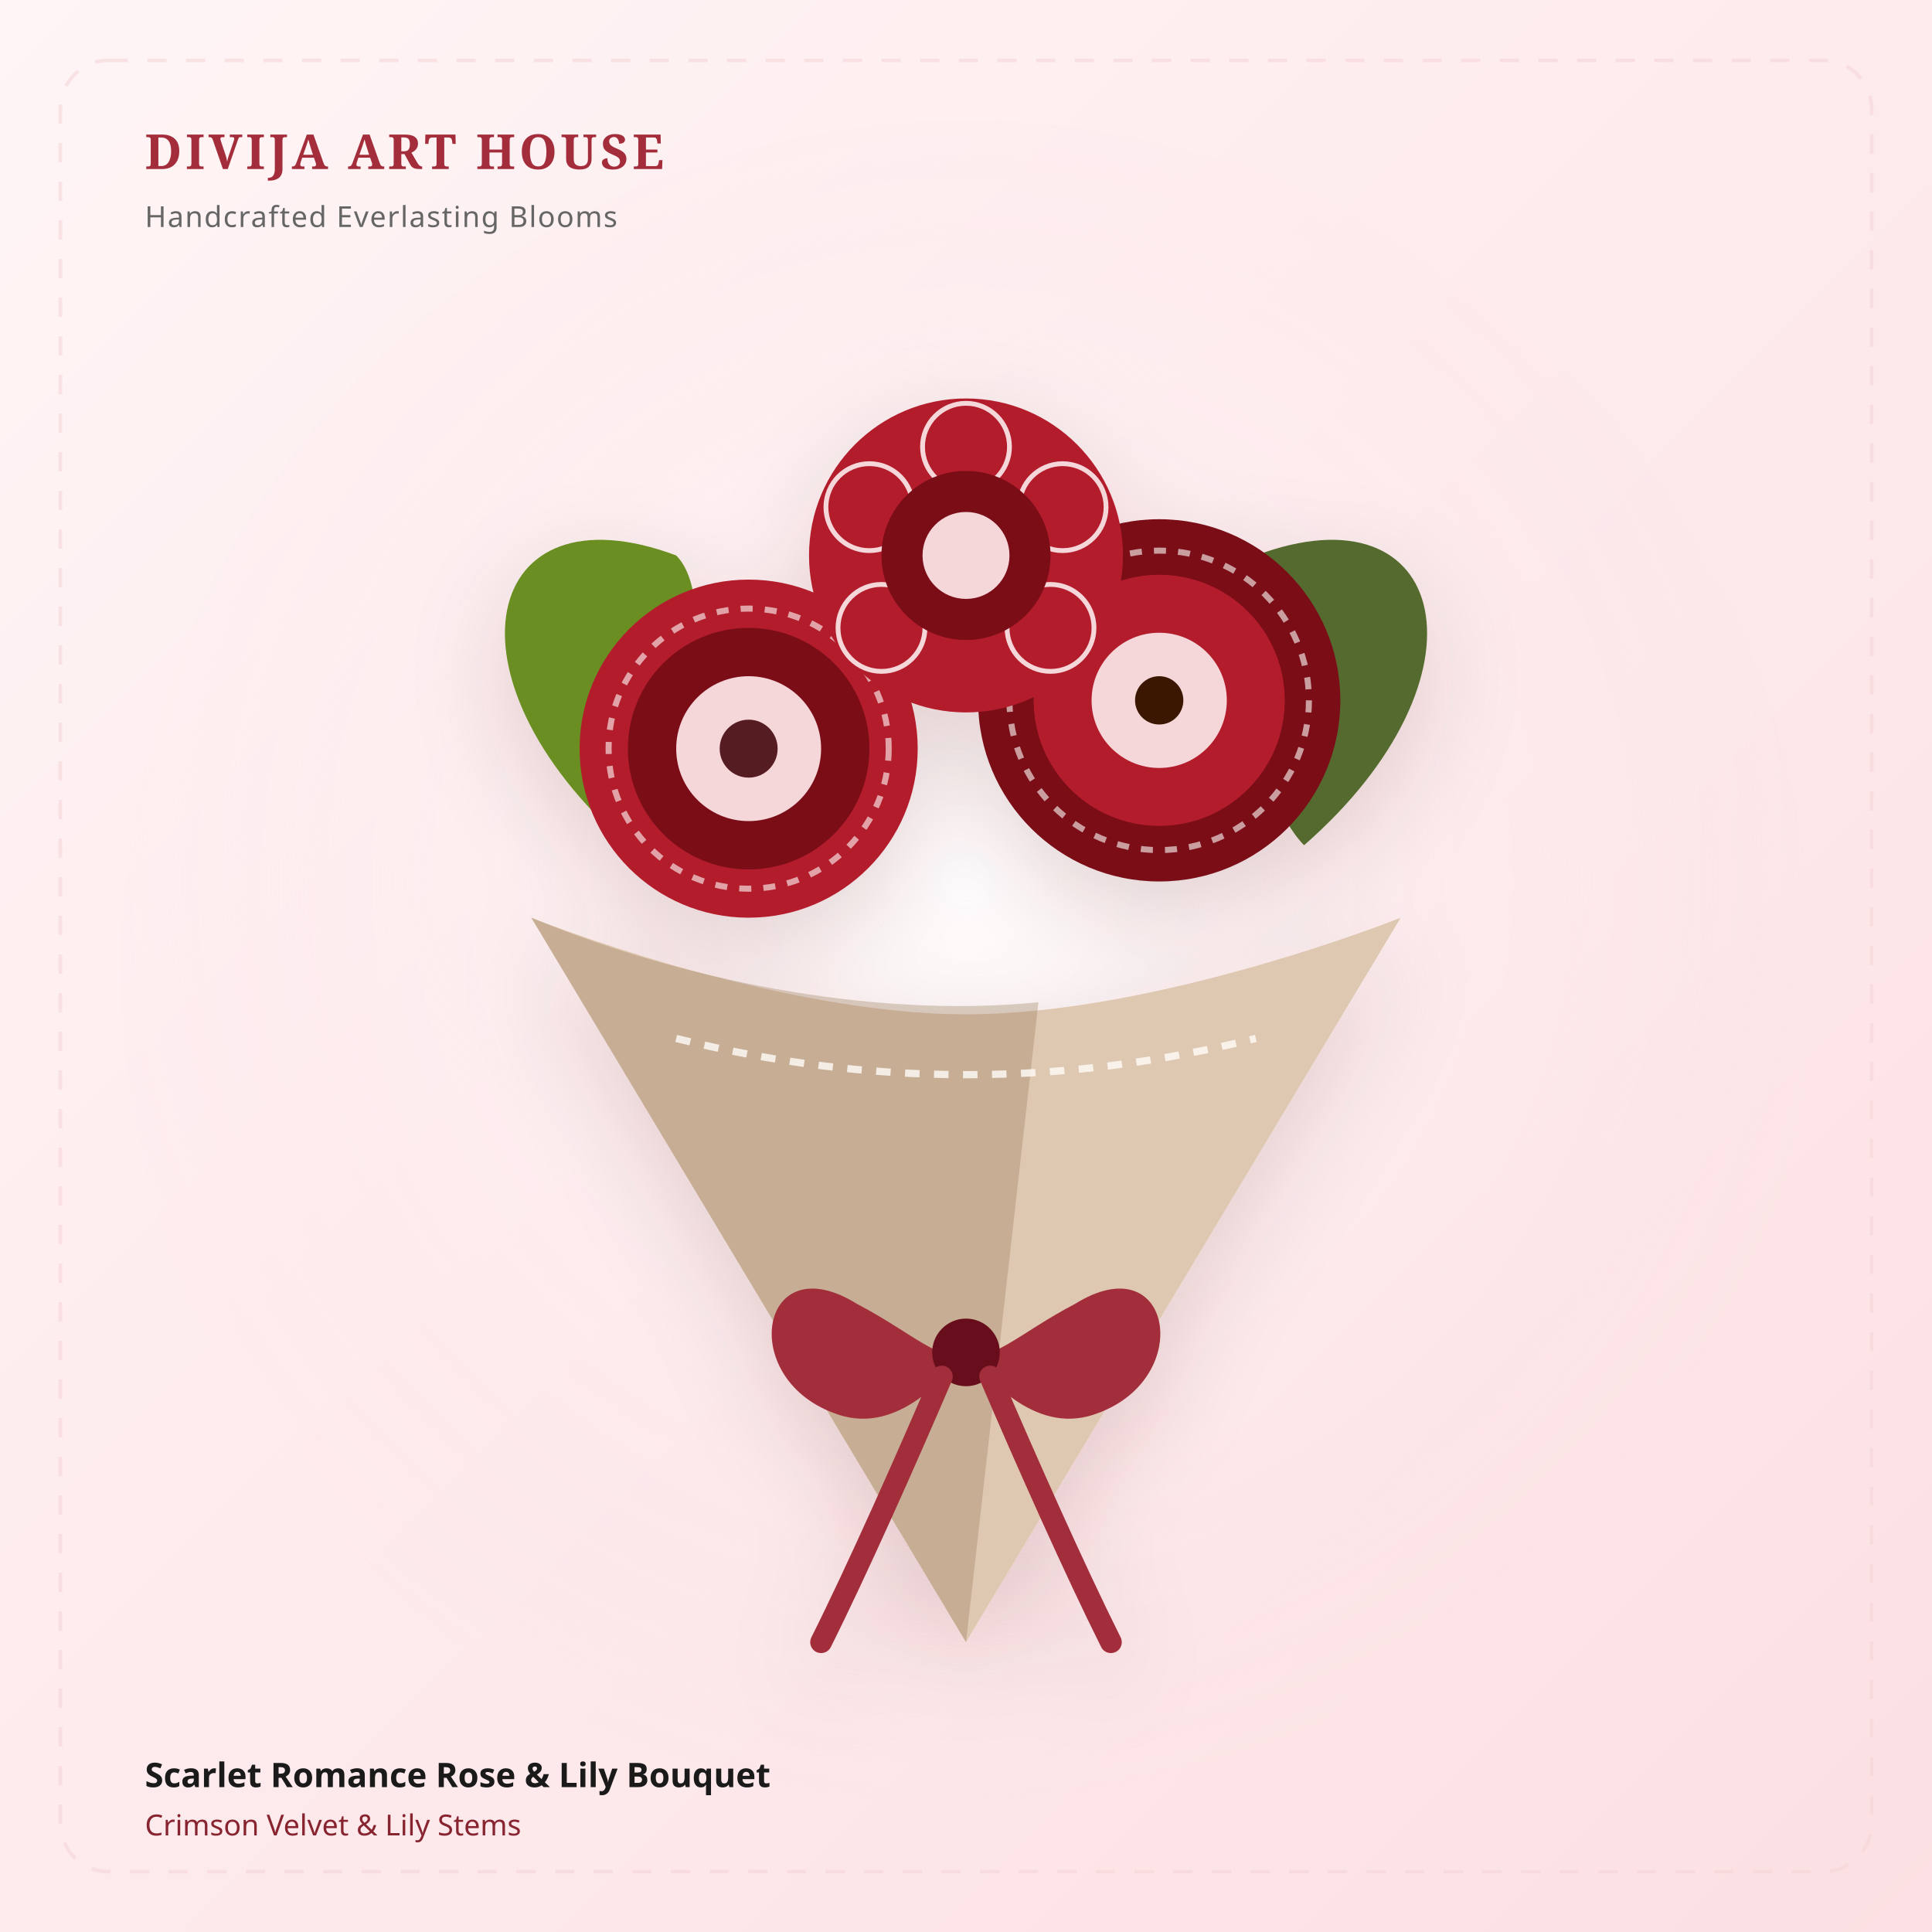
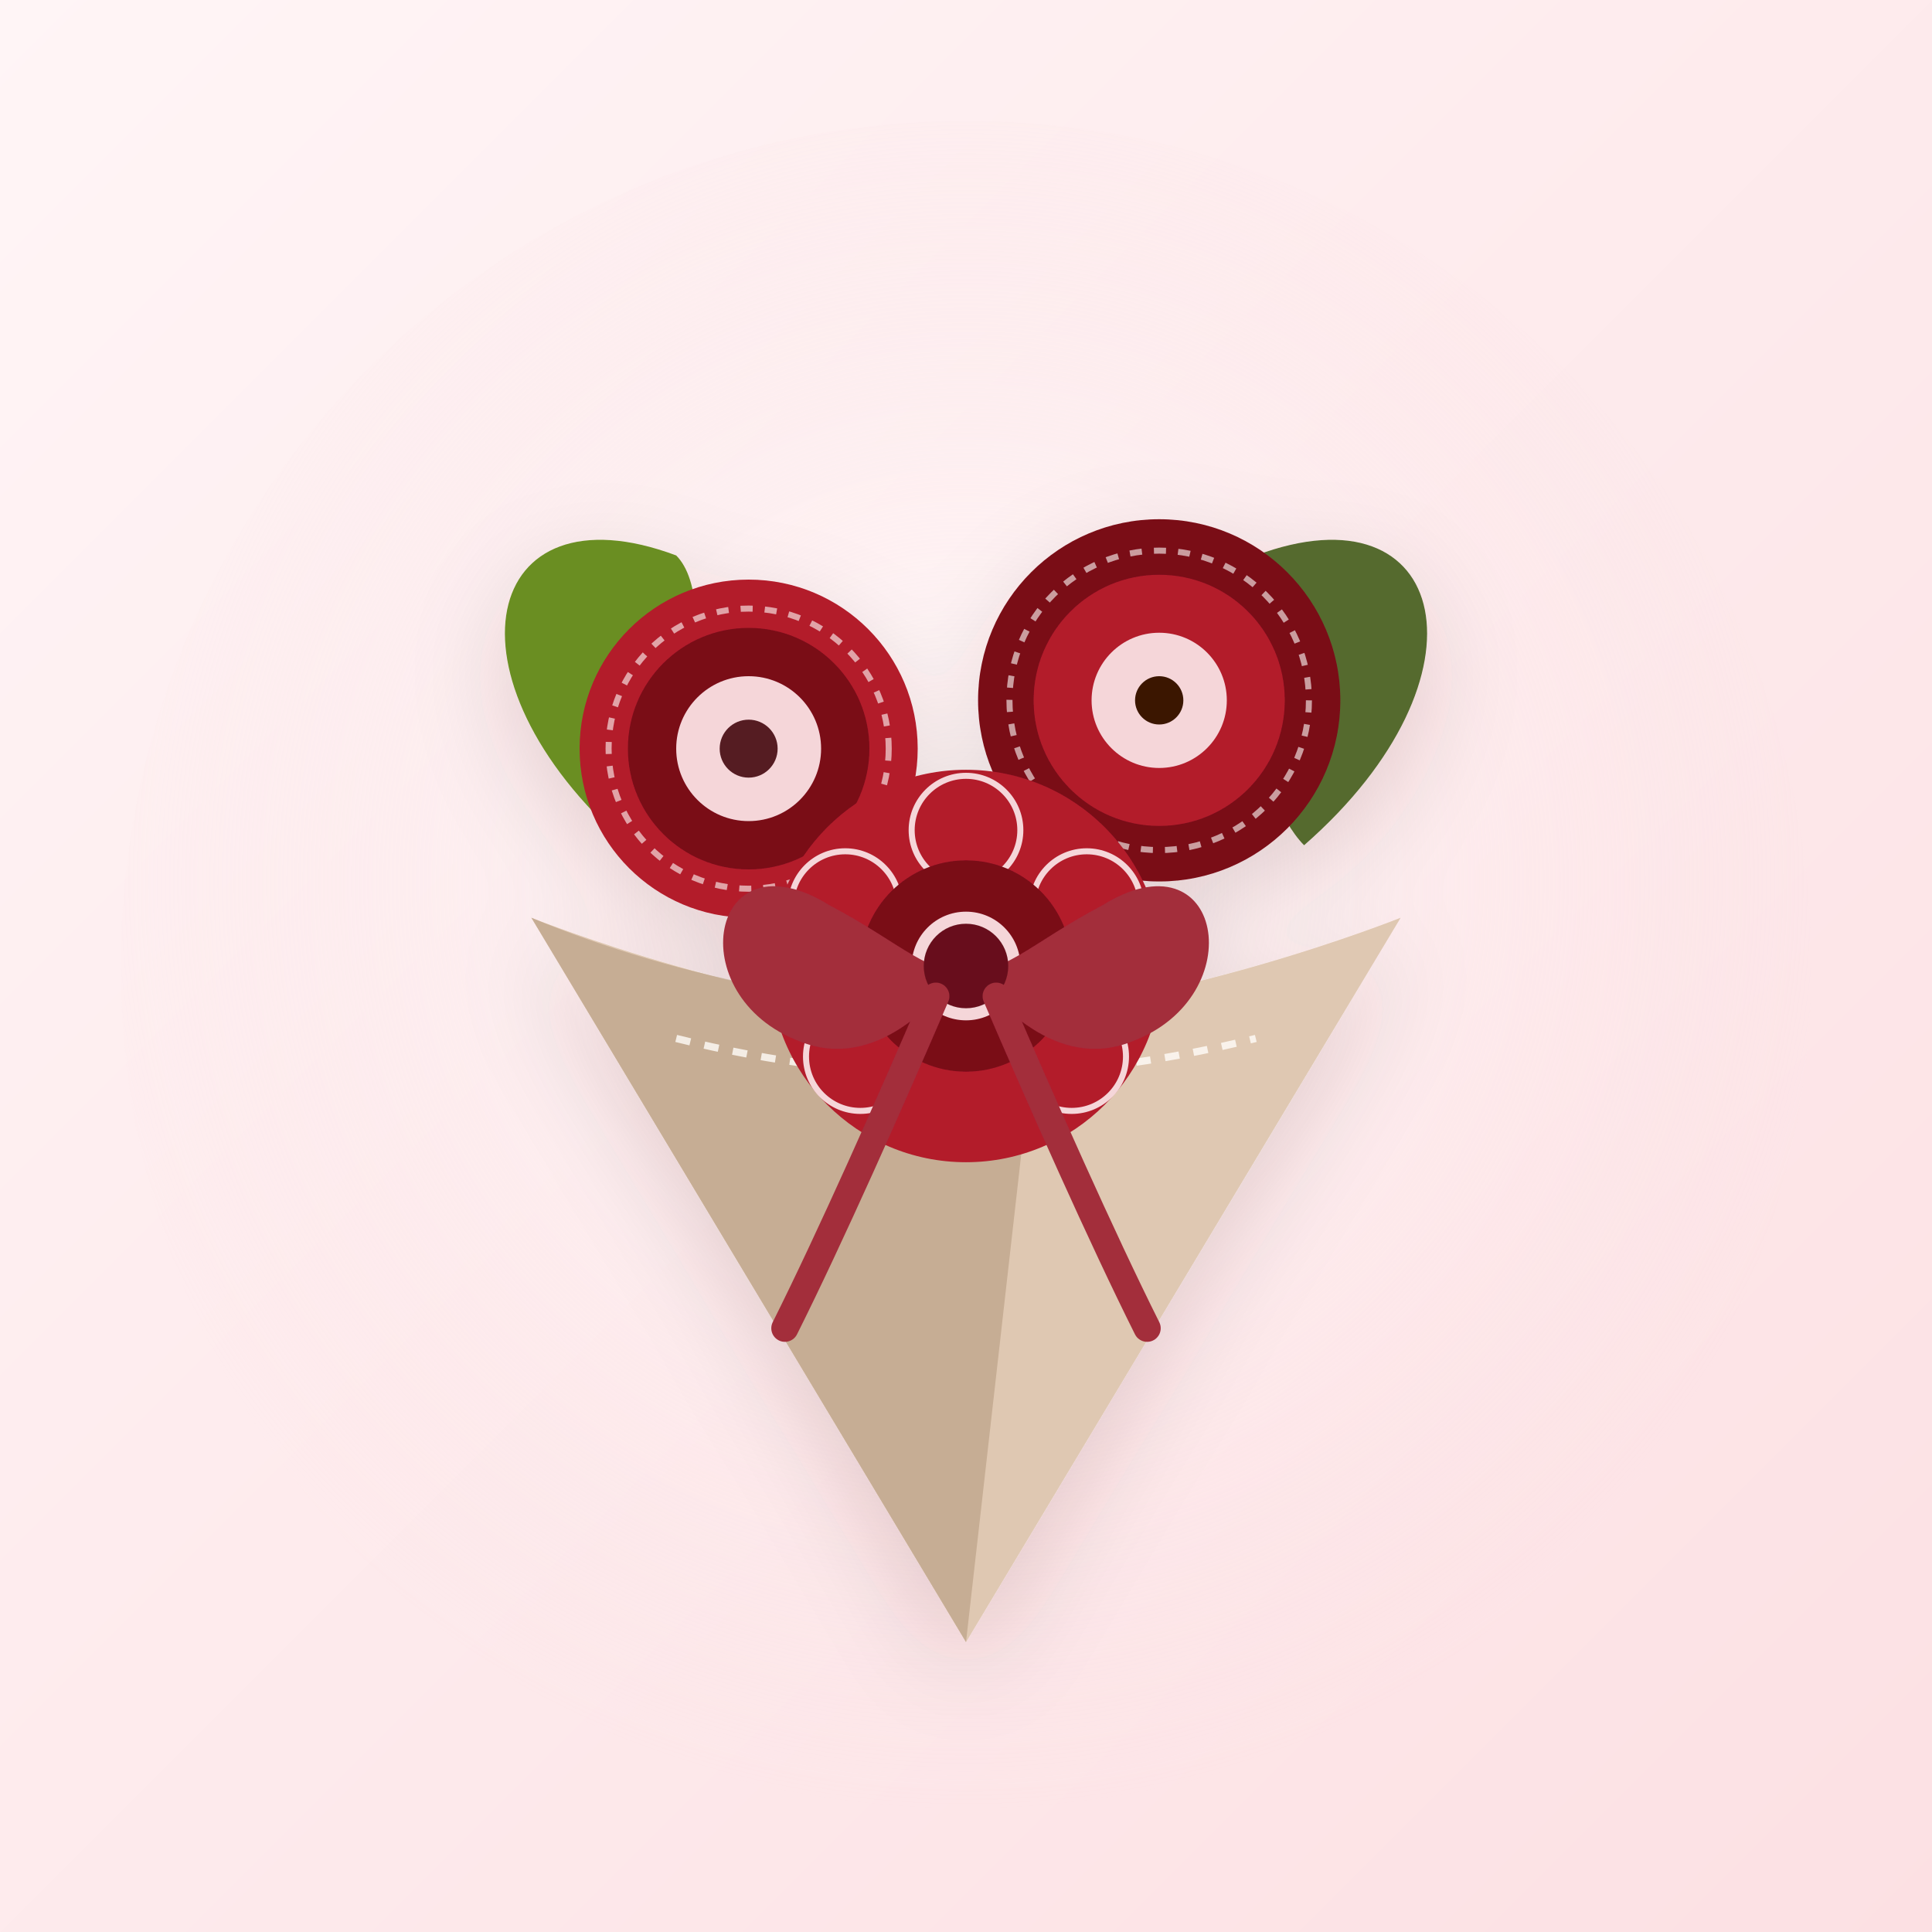
<svg xmlns="http://www.w3.org/2000/svg" viewBox="0 0 800 800" width="100%" height="100%">
  <defs>
    <linearGradient id="scarlet-romance-red-rose-lily-luxe-bouquet-v1-bg" x1="0%" y1="0%" x2="100%" y2="100%">
      <stop offset="0%" stop-color="#FFF5F6" />
      <stop offset="100%" stop-color="#FCE0E3" />
    </linearGradient>
    <radialGradient id="scarlet-romance-red-rose-lily-luxe-bouquet-v1-glow" cx="50%" cy="45%" r="55%">
      <stop offset="0%" stop-color="#FFFFFF" stop-opacity="0.9" />
      <stop offset="100%" stop-color="#FCE0E3" stop-opacity="0" />
    </radialGradient>
    <filter id="scarlet-romance-red-rose-lily-luxe-bouquet-v1-shadow" x="-10%" y="-10%" width="120%" height="120%">
      <feDropShadow dx="0" dy="14" stdDeviation="20" flood-color="#3D1A10" flood-opacity="0.14" />
    </filter>
  </defs>
  <rect width="800" height="800" fill="url(#scarlet-romance-red-rose-lily-luxe-bouquet-v1-bg)" />
  <circle cx="400" cy="400" r="350" fill="url(#scarlet-romance-red-rose-lily-luxe-bouquet-v1-glow)" />
-   <rect x="25" y="25" width="750" height="750" rx="20" fill="none" stroke="#F5D6D9" stroke-width="1.5" stroke-dasharray="8,8" opacity="0.6" />
-   <g transform="translate(60, 70)">
-     <text x="0" y="0" font-family="'Playfair Display', Georgia, serif" font-size="20" font-weight="bold" fill="#A32D3B" letter-spacing="1.5">DIVIJA ART HOUSE</text>
-     <text x="0" y="24" font-family="'Poppins', sans-serif" font-size="12" fill="#666666" letter-spacing="0.5">Handcrafted Everlasting Blooms</text>
-   </g>
-   <g transform="translate(60, 740)">
-     <text x="0" y="0" font-family="'Poppins', sans-serif" font-size="14" font-weight="600" fill="#1A1A1A">Scarlet Romance Rose &amp; Lily Bouquet</text>
-     <text x="0" y="20" font-family="'Poppins', sans-serif" font-size="12" fill="#872430">Crimson Velvet &amp; Lily Stems</text>
-   </g>
  <g filter="url(#scarlet-romance-red-rose-lily-luxe-bouquet-v1-shadow)">
    <path d="M400 680 L220 380 C220 380 320 420 400 420 C480 420 580 380 580 380 Z" fill="#DFC8B2" />
    <path d="M220 380 L400 680 L430 415 C360 422 280 405 220 380 Z" fill="#997A5B" opacity="0.35" />
    <path d="M280 430 Q400 460 520 430" fill="none" stroke="#FFFDF9" stroke-width="3" stroke-dasharray="6,6" opacity="0.8" />
    <path d="M260 350 C180 280 200 200 280 230 C300 250 280 330 260 350 Z" fill="#6B8E23" />
    <path d="M540 350 C620 280 600 200 520 230 C500 250 520 330 540 350 Z" fill="#556B2F" />
    <g transform="translate(310, 310)">
      <circle cx="0" cy="0" r="70" fill="#B31B2C" />
      <circle cx="0" cy="0" r="50" fill="#7A0C19" />
      <circle cx="0" cy="0" r="30" fill="#F5D6D9" />
      <circle cx="0" cy="0" r="12" fill="#551B22" />
      <circle cx="0" cy="0" r="58" fill="none" stroke="#FFFDF9" stroke-width="2.5" stroke-dasharray="5,5" opacity="0.6" />
    </g>
    <g transform="translate(480, 290)">
      <circle cx="0" cy="0" r="75" fill="#7A0C19" />
      <circle cx="0" cy="0" r="52" fill="#B31B2C" />
      <circle cx="0" cy="0" r="28" fill="#F5D6D9" />
      <circle cx="0" cy="0" r="10" fill="#3A1700" />
      <circle cx="0" cy="0" r="62" fill="none" stroke="#FFFDF9" stroke-width="2.5" stroke-dasharray="5,5" opacity="0.6" />
    </g>
-     <g transform="translate(400, 230)">
+     <g transform="translate(400, 400) scale(1.25)">
      <circle cx="0" cy="0" r="65" fill="#B31B2C" />
      <circle cx="0" cy="-45" r="18" fill="#B31B2C" stroke="#F5D6D9" stroke-width="2" />
      <circle cx="40" cy="-20" r="18" fill="#B31B2C" stroke="#F5D6D9" stroke-width="2" />
      <circle cx="35" cy="30" r="18" fill="#B31B2C" stroke="#F5D6D9" stroke-width="2" />
      <circle cx="-35" cy="30" r="18" fill="#B31B2C" stroke="#F5D6D9" stroke-width="2" />
      <circle cx="-40" cy="-20" r="18" fill="#B31B2C" stroke="#F5D6D9" stroke-width="2" />
      <circle cx="0" cy="0" r="35" fill="#7A0C19" />
      <circle cx="0" cy="0" r="18" fill="#F5D6D9" />
    </g>
-     <g transform="translate(400, 560)">
+     <g transform="translate(400, 400) scale(1.25)">
      <path d="M-45 -20 C-85 -45 -95 10 -55 25 C-30 35 -10 12 0 0 C10 12 30 35 55 25 C95 10 85 -45 45 -20 C22 -8 10 5 0 0 C-10 5 -22 -8 -45 -20 Z" fill="#A32D3B" />
      <circle cx="0" cy="0" r="14" fill="#67111D" />
      <path d="M-10 10 C-25 45 -45 90 -60 120" fill="none" stroke="#A32D3B" stroke-width="9" stroke-linecap="round" />
      <path d="M10 10 C25 45 45 90 60 120" fill="none" stroke="#A32D3B" stroke-width="9" stroke-linecap="round" />
    </g>
  </g>
</svg>
